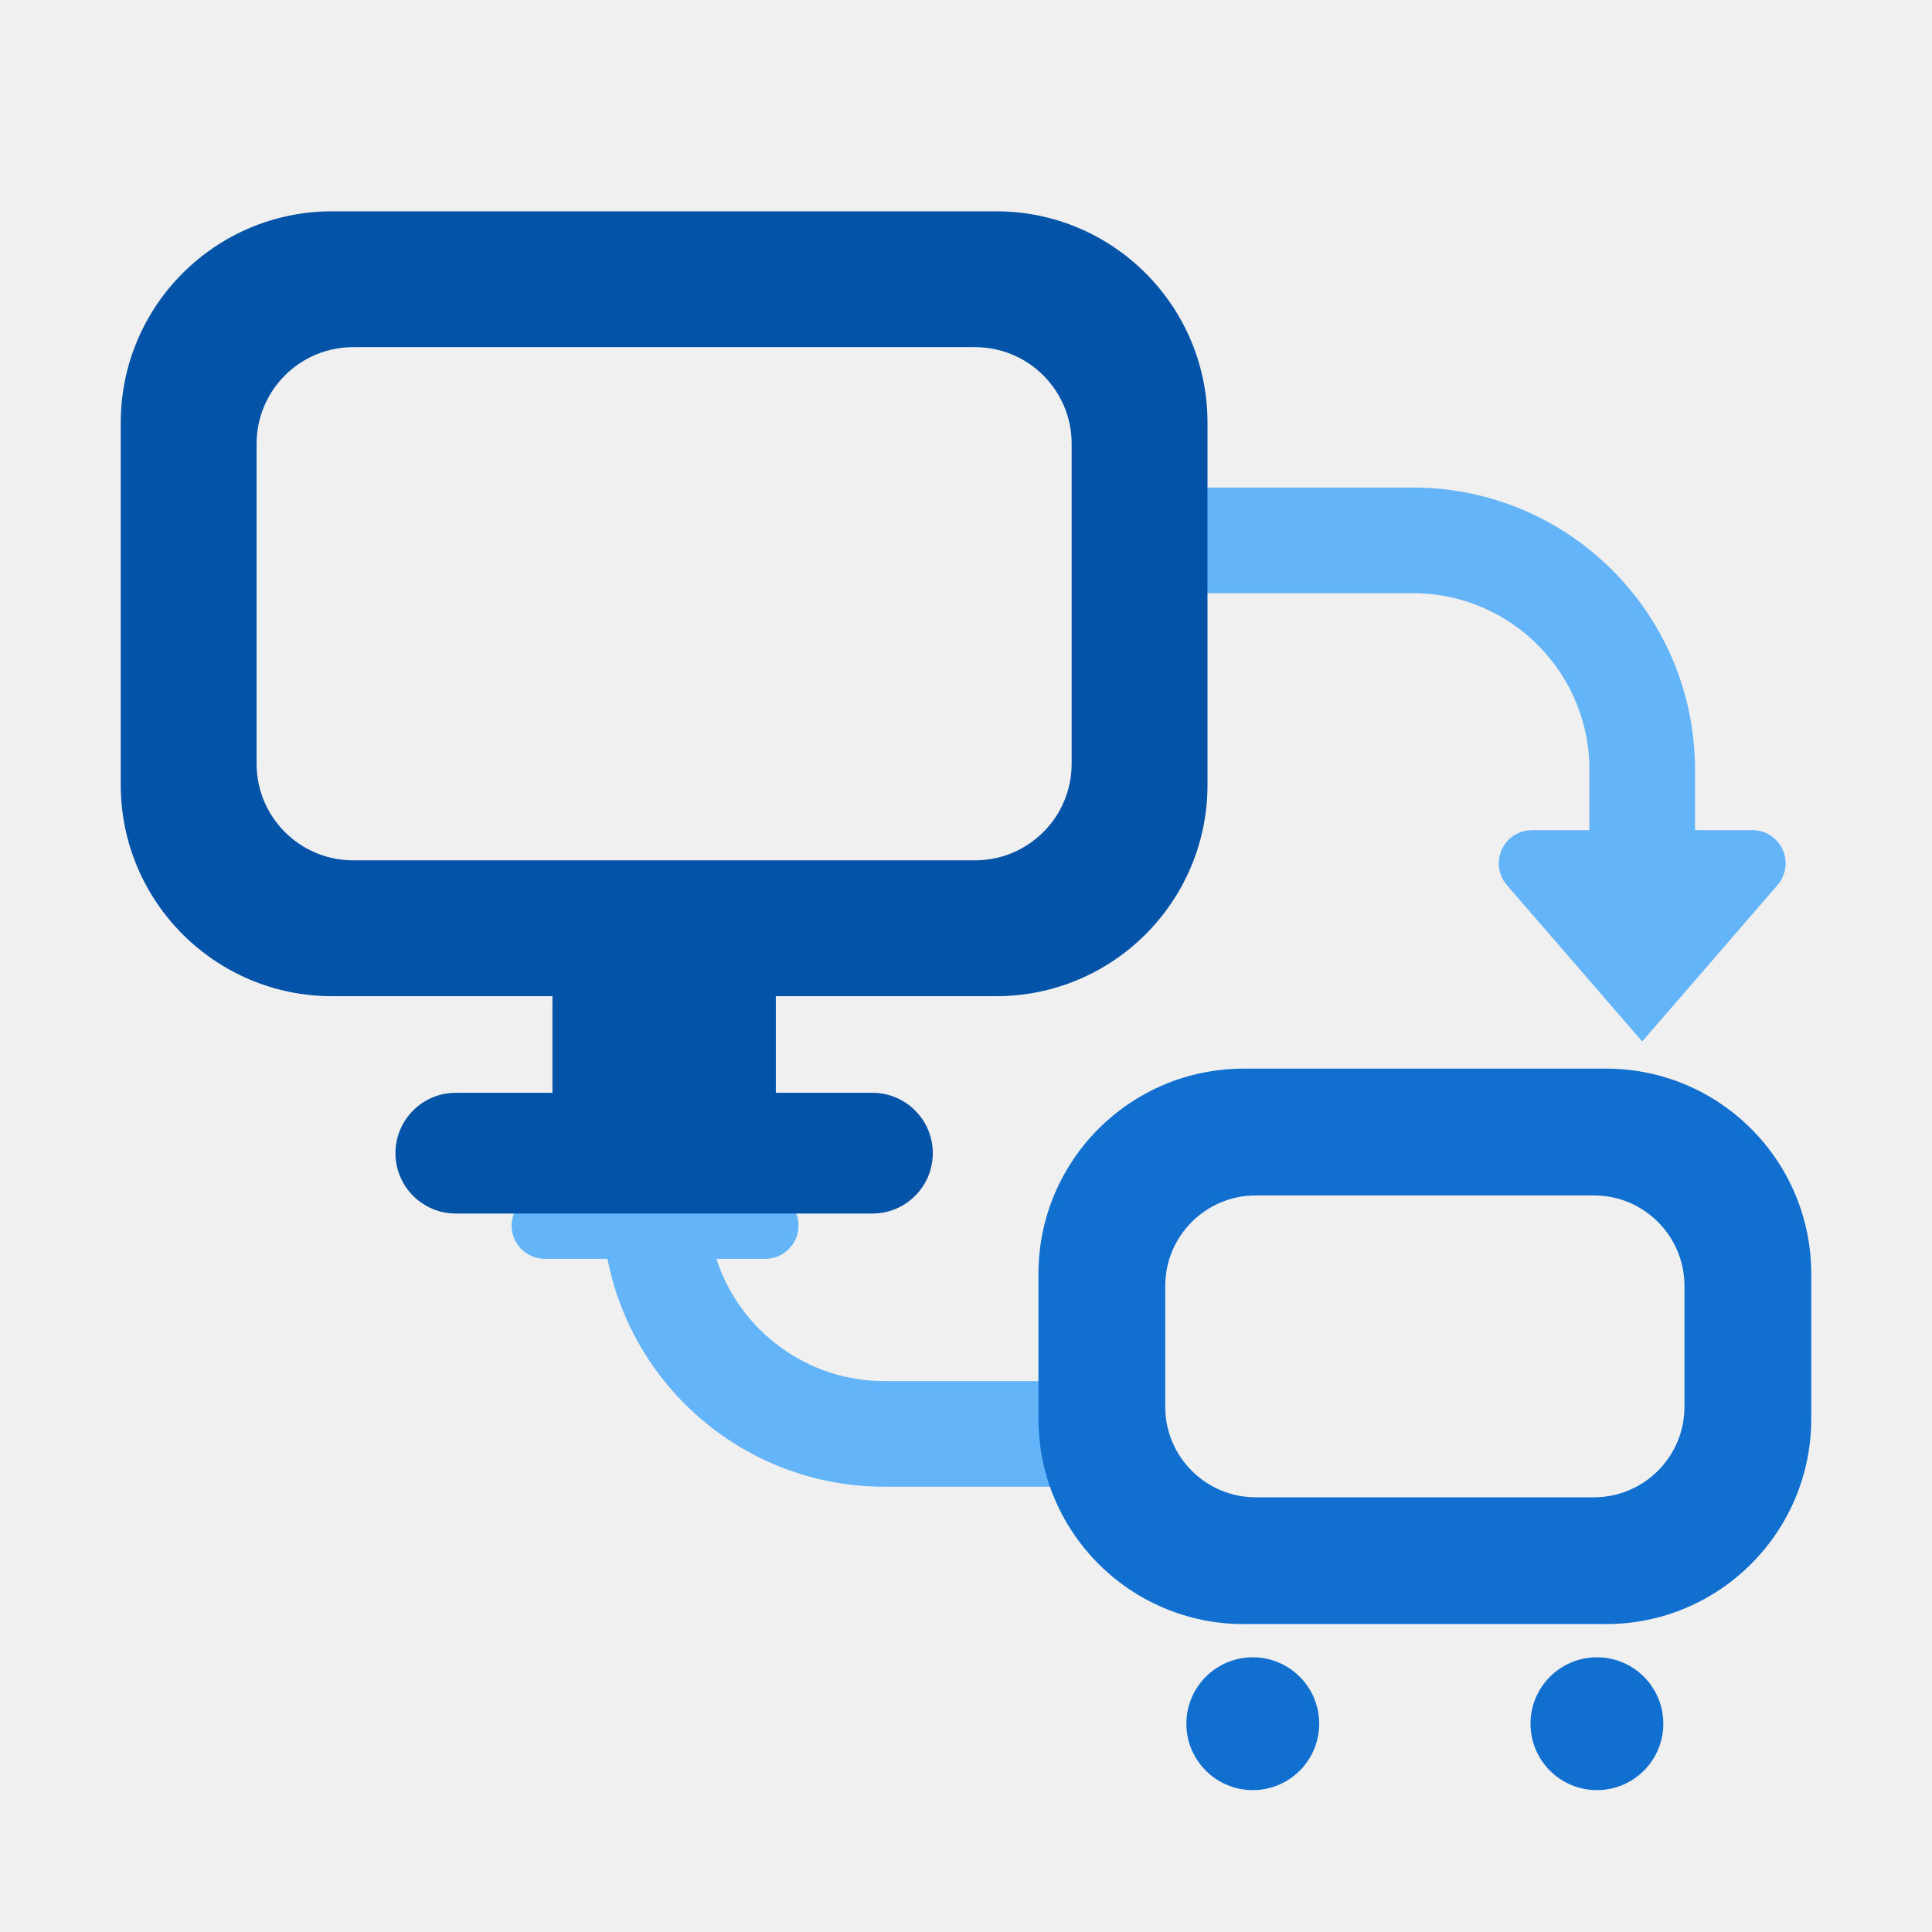
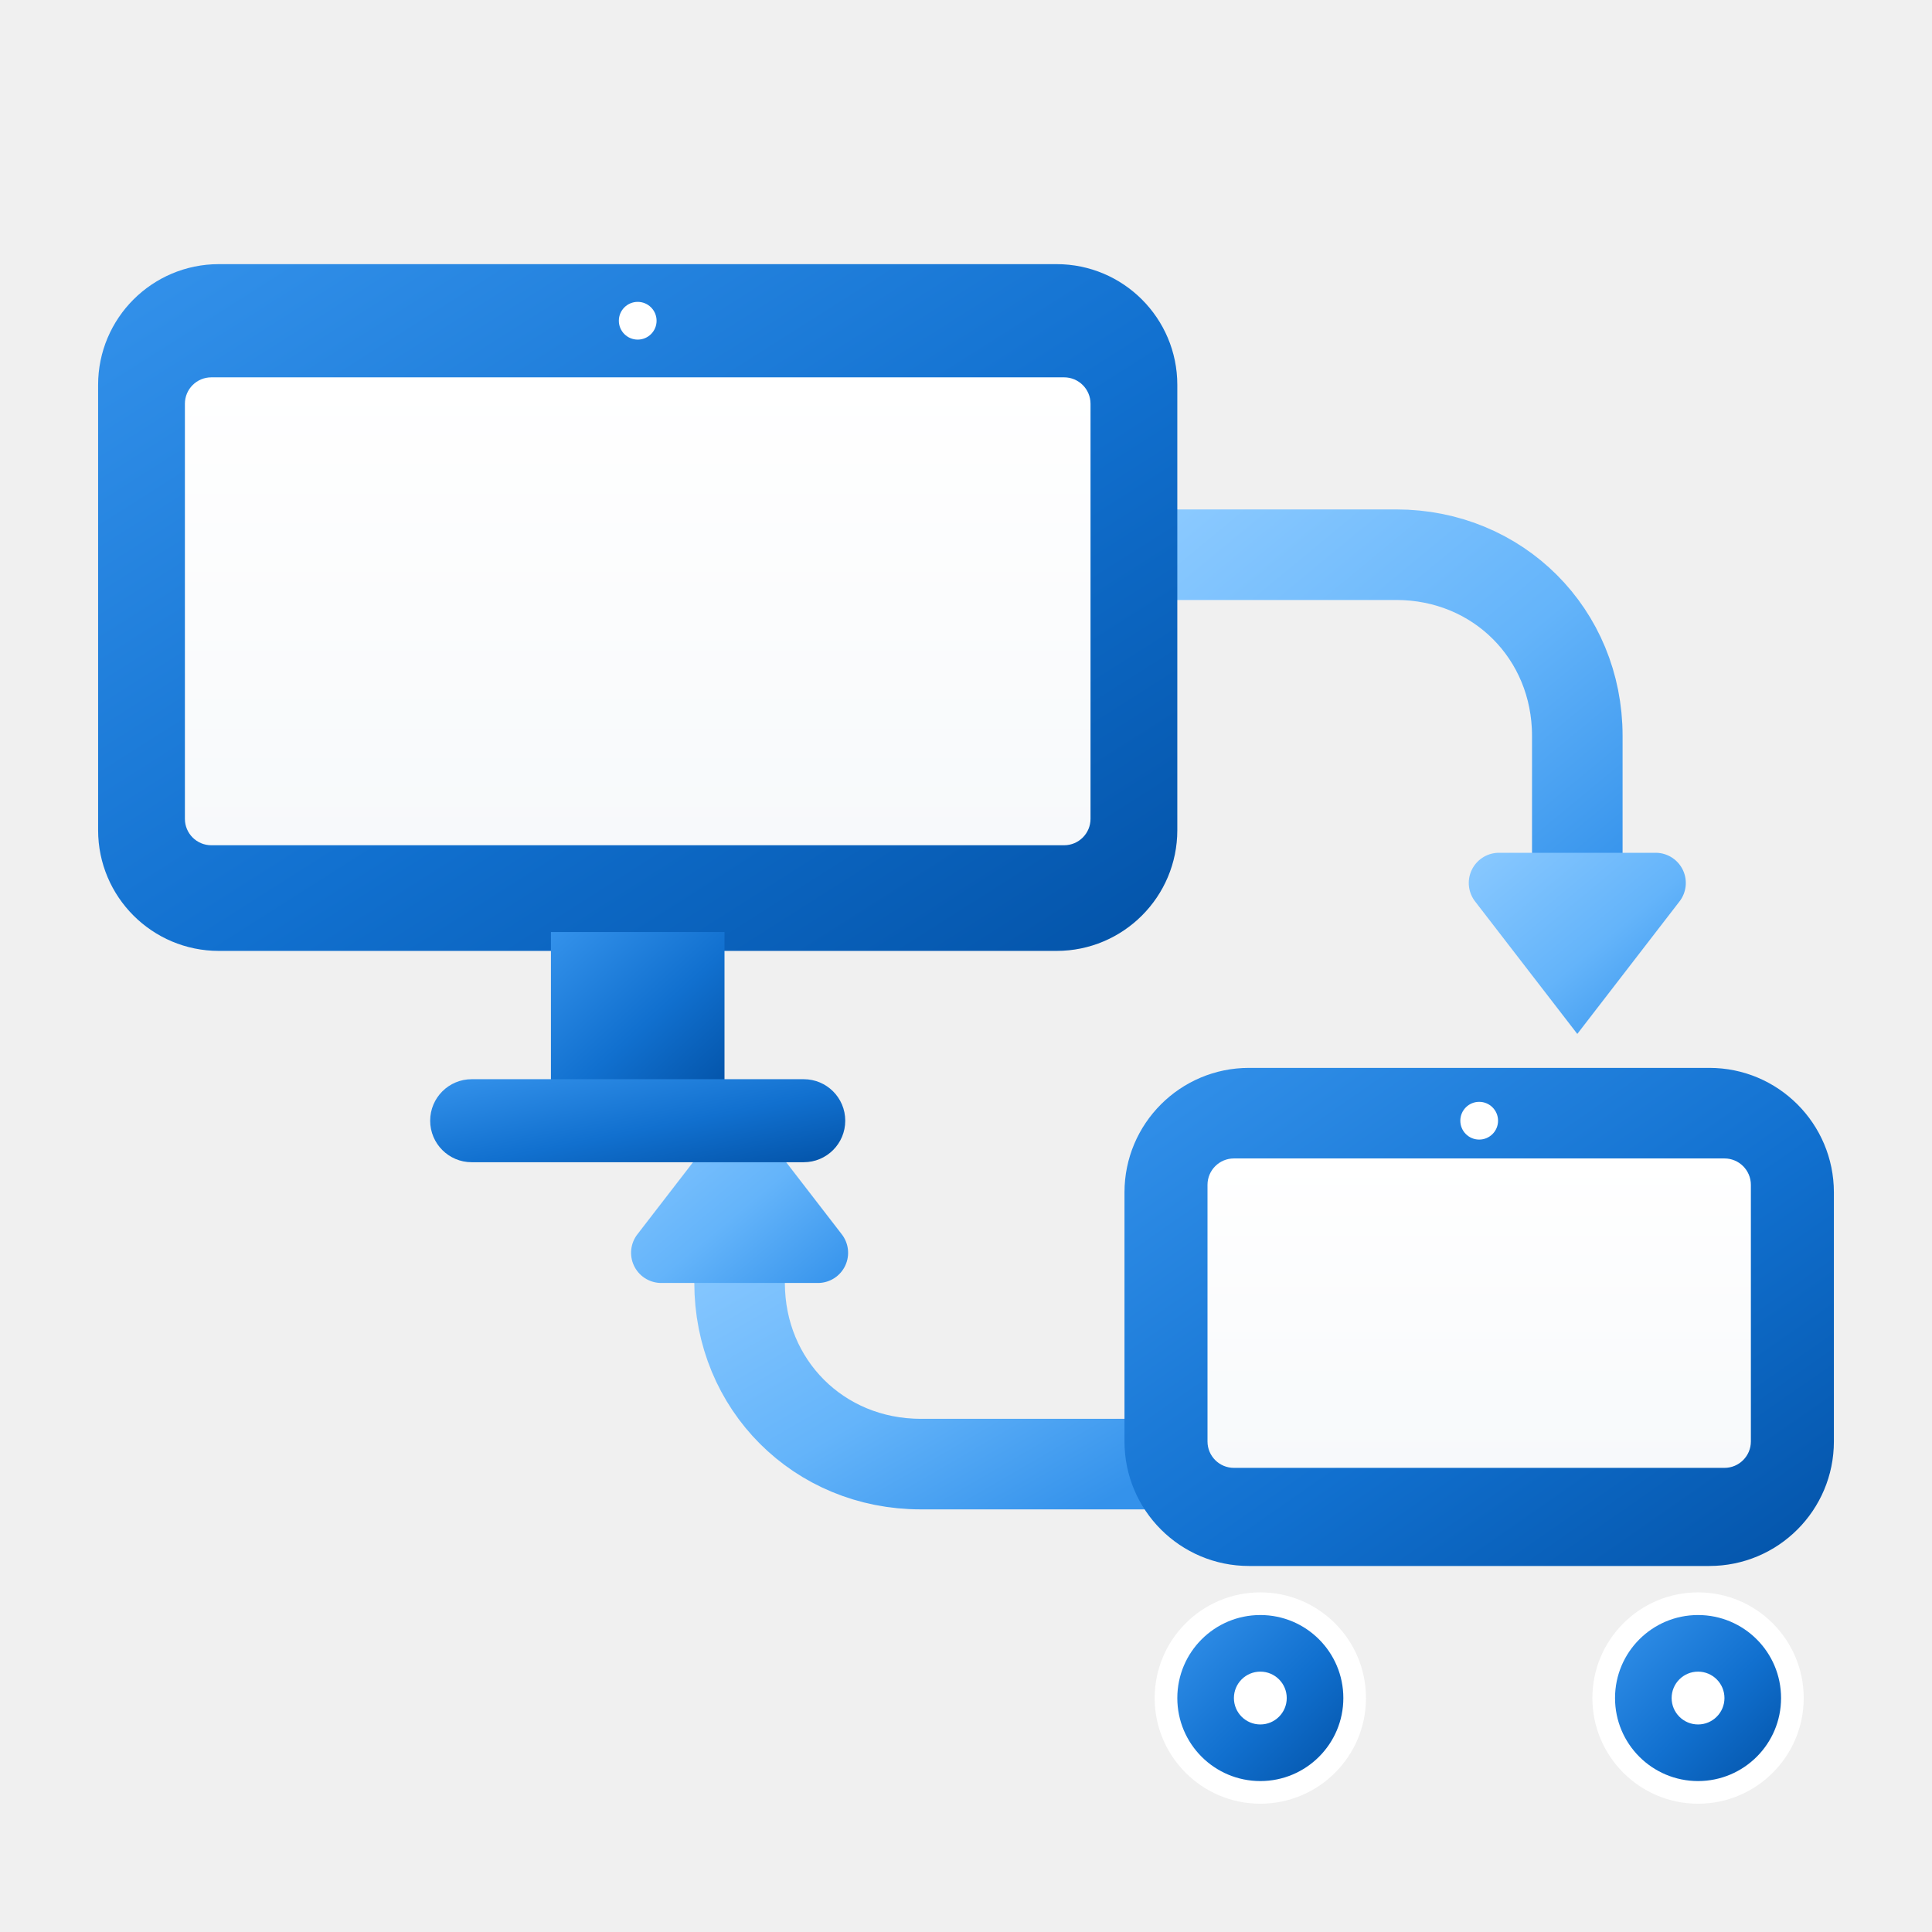
- <svg xmlns="http://www.w3.org/2000/svg" width="512" height="512" viewBox="0 0 32 32" role="img" aria-labelledby="title description">
-   <g id="connection" fill="none" stroke="#64B4FA" stroke-linecap="round" stroke-linejoin="round" stroke-width="1.75">
-     <path d="M19.25 8.95h4.15a3.8 3.8 0 0 1 3.8 3.8v2.45" />
-     <path d="M17.75 23.75h-3.1a3.8 3.8 0 0 1-3.8-3.8v-.55" />
+ <svg xmlns="http://www.w3.org/2000/svg" width="512" height="512" viewBox="0 0 512 512" role="img" aria-labelledby="title description">
+   <defs>
+     <linearGradient id="device-blue" x1="0" y1="0" x2="1" y2="1">
+       <stop offset="0" stop-color="#3492EB" />
+       <stop offset=".56" stop-color="#1170CF" />
+       <stop offset="1" stop-color="#0353A8" />
+     </linearGradient>
+     <linearGradient id="connection-blue" x1="0" y1="0" x2="1" y2="1">
+       <stop offset="0" stop-color="#8AC9FF" />
+       <stop offset=".55" stop-color="#64B4FA" />
+       <stop offset="1" stop-color="#3492EB" />
+     </linearGradient>
+     <linearGradient id="screen-white" x1="0" y1="0" x2="0" y2="1">
+       <stop offset="0" stop-color="#FFFFFF" />
+       <stop offset="1" stop-color="#F7F9FB" />
+     </linearGradient>
+   </defs>
+   <g id="connection" fill="none" stroke="url(#connection-blue)" stroke-linecap="round" stroke-linejoin="round" stroke-width="24">
+     <path d="M300 147h70c27 0 48 21 48 48v49" />
+     <path d="M310 388h-66c-27 0-48-21-48-48v-18" />
  </g>
-   <g id="direction-markers" fill="#64B4FA">
-     <path d="m24.95 14.65 2.25 2.6 2.25-2.6a.55.55 0 0 0-.42-.9h-3.66a.55.55 0 0 0-.42.9" />
-     <path d="m8.6 19.95 2.25-2.6 2.25 2.6a.55.55 0 0 1-.42.9H9.02a.55.55 0 0 1-.42-.9" />
+   <g id="direction-markers" fill="url(#connection-blue)">
+     <path d="m391 239 27 35 27-35a8 8 0 0 0-6-13h-42a8 8 0 0 0-6 13" />
+     <path d="m169 327 27-35 27 35a8 8 0 0 1-6 13h-42a8 8 0 0 1-6-13" />
  </g>
-   <g id="parent-room-device" fill="#0353A8">
-     <path fill-rule="evenodd" d="M5.5 3.5h11A3.5 3.5 0 0 1 20 7v6a3.5 3.5 0 0 1-3.5 3.5h-11A3.5 3.5 0 0 1 2 13V7a3.5 3.5 0 0 1 3.5-3.5m.35 2.25a1.6 1.6 0 0 0-1.6 1.6v5.3a1.6 1.6 0 0 0 1.6 1.6h10.3a1.6 1.6 0 0 0 1.6-1.6v-5.3a1.6 1.6 0 0 0-1.6-1.6z" />
-     <path d="M9.15 16h3.7v2.1h1.6a1 1 0 0 1 0 2h-6.9a1 1 0 0 1 0-2h1.6z" />
+   <g id="parent-room-device">
+     <rect x="26" y="70" width="286" height="182" rx="32" fill="url(#device-blue)" />
+     <rect x="49" y="100" width="240" height="124" rx="7" fill="url(#screen-white)" />
+     <circle cx="169" cy="85" r="5" fill="#FFFFFF" />
+     <path d="M146 247h46v42h-46z" fill="url(#device-blue)" />
+     <rect x="114" y="286" width="110" height="22" rx="11" fill="url(#device-blue)" />
  </g>
-   <g id="companion-device" fill="#1170CF">
-     <path fill-rule="evenodd" d="M20.6 17.7h6a3.4 3.4 0 0 1 3.4 3.4v2.4a3.4 3.4 0 0 1-3.4 3.4h-6a3.4 3.4 0 0 1-3.4-3.4v-2.4a3.4 3.4 0 0 1 3.4-3.4m.2 2.1a1.5 1.5 0 0 0-1.5 1.5v2a1.5 1.5 0 0 0 1.5 1.5h5.6a1.5 1.5 0 0 0 1.5-1.5v-2a1.5 1.5 0 0 0-1.5-1.5z" />
-     <circle cx="20.75" cy="28.55" r="1.1" />
-     <circle cx="26.45" cy="28.55" r="1.1" />
+   <g id="companion-device">
+     <path d="M298 316a33 33 0 0 1 33-33h122a33 33 0 0 1 33 33v66a33 33 0 0 1-33 33H331a33 33 0 0 1-33-33z" fill="url(#device-blue)" />
+     <rect x="320" y="307" width="144" height="82" rx="7" fill="url(#screen-white)" />
+     <circle cx="392" cy="297" r="5" fill="#FFFFFF" />
+     <path d="M330 416h124" fill="none" stroke="url(#device-blue)" stroke-linecap="round" stroke-width="14" />
+     <g id="companion-wheels">
+       <circle cx="334" cy="450" r="28" fill="#FFFFFF" />
+       <circle cx="334" cy="450" r="22" fill="url(#device-blue)" />
+       <circle cx="334" cy="450" r="7" fill="#FFFFFF" />
+       <circle cx="450" cy="450" r="28" fill="#FFFFFF" />
+       <circle cx="450" cy="450" r="22" fill="url(#device-blue)" />
+       <circle cx="450" cy="450" r="7" fill="#FFFFFF" />
+     </g>
  </g>
</svg>
